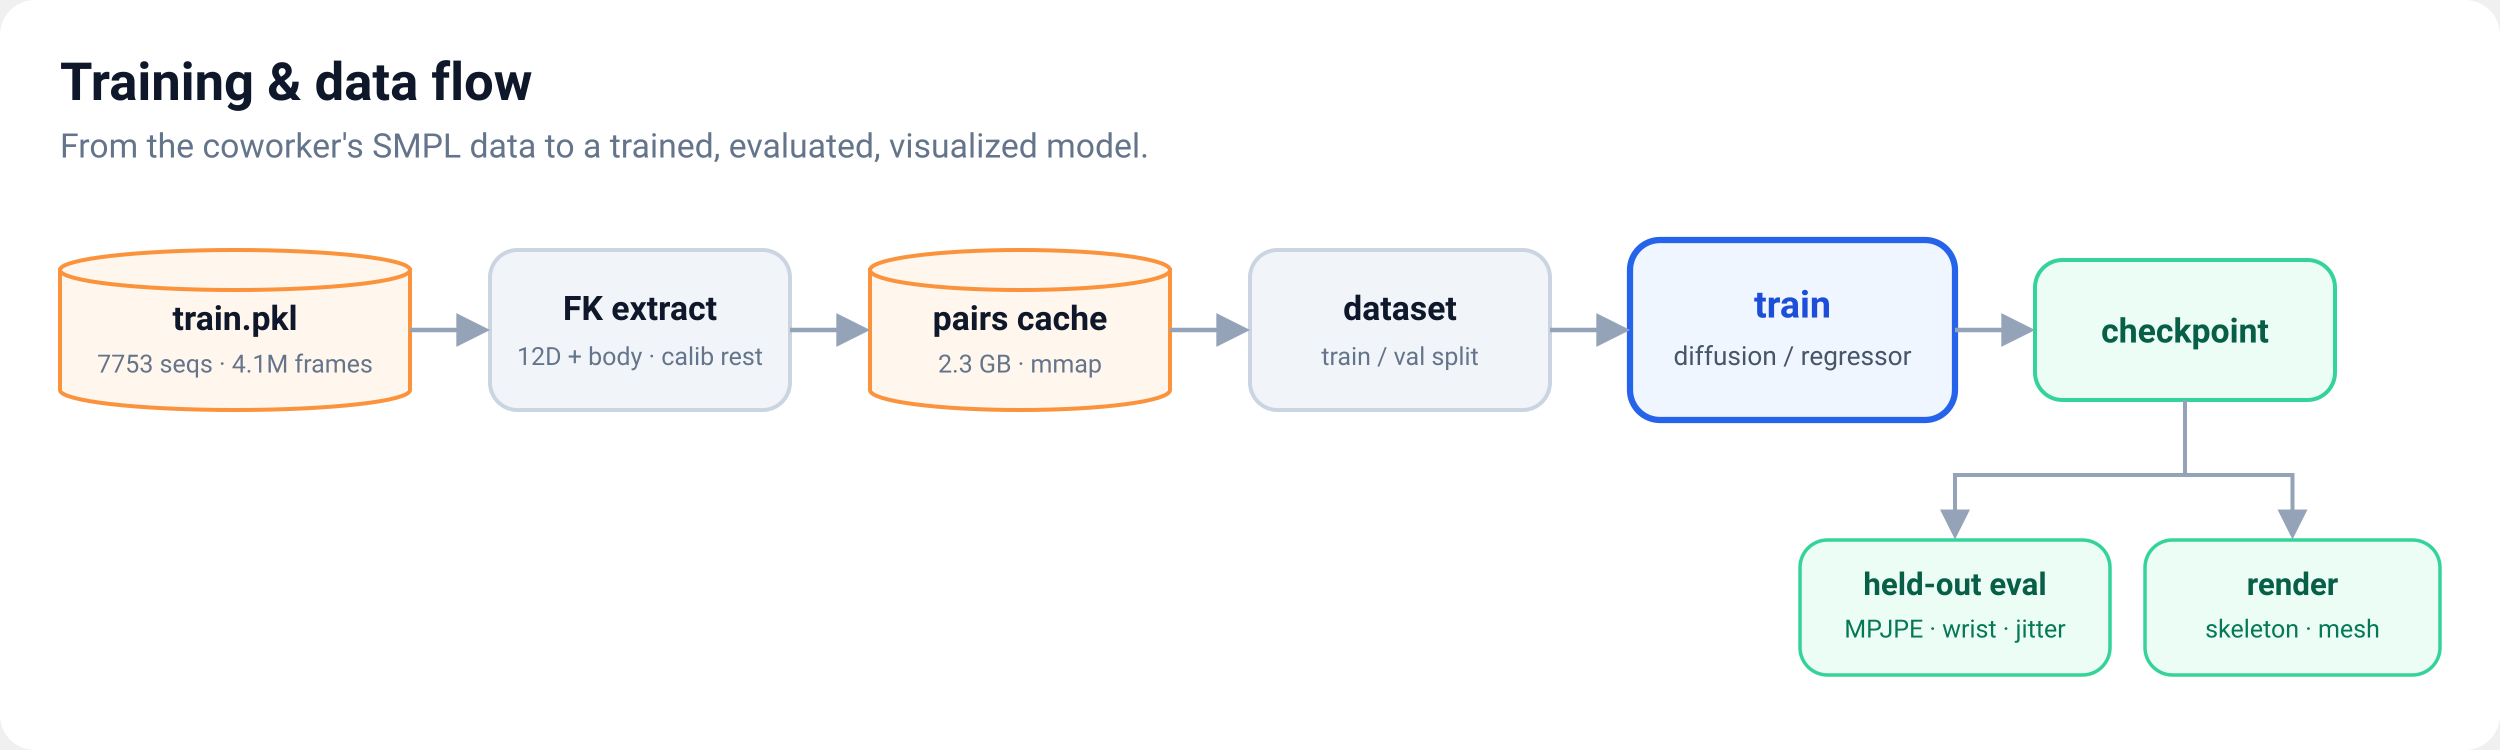
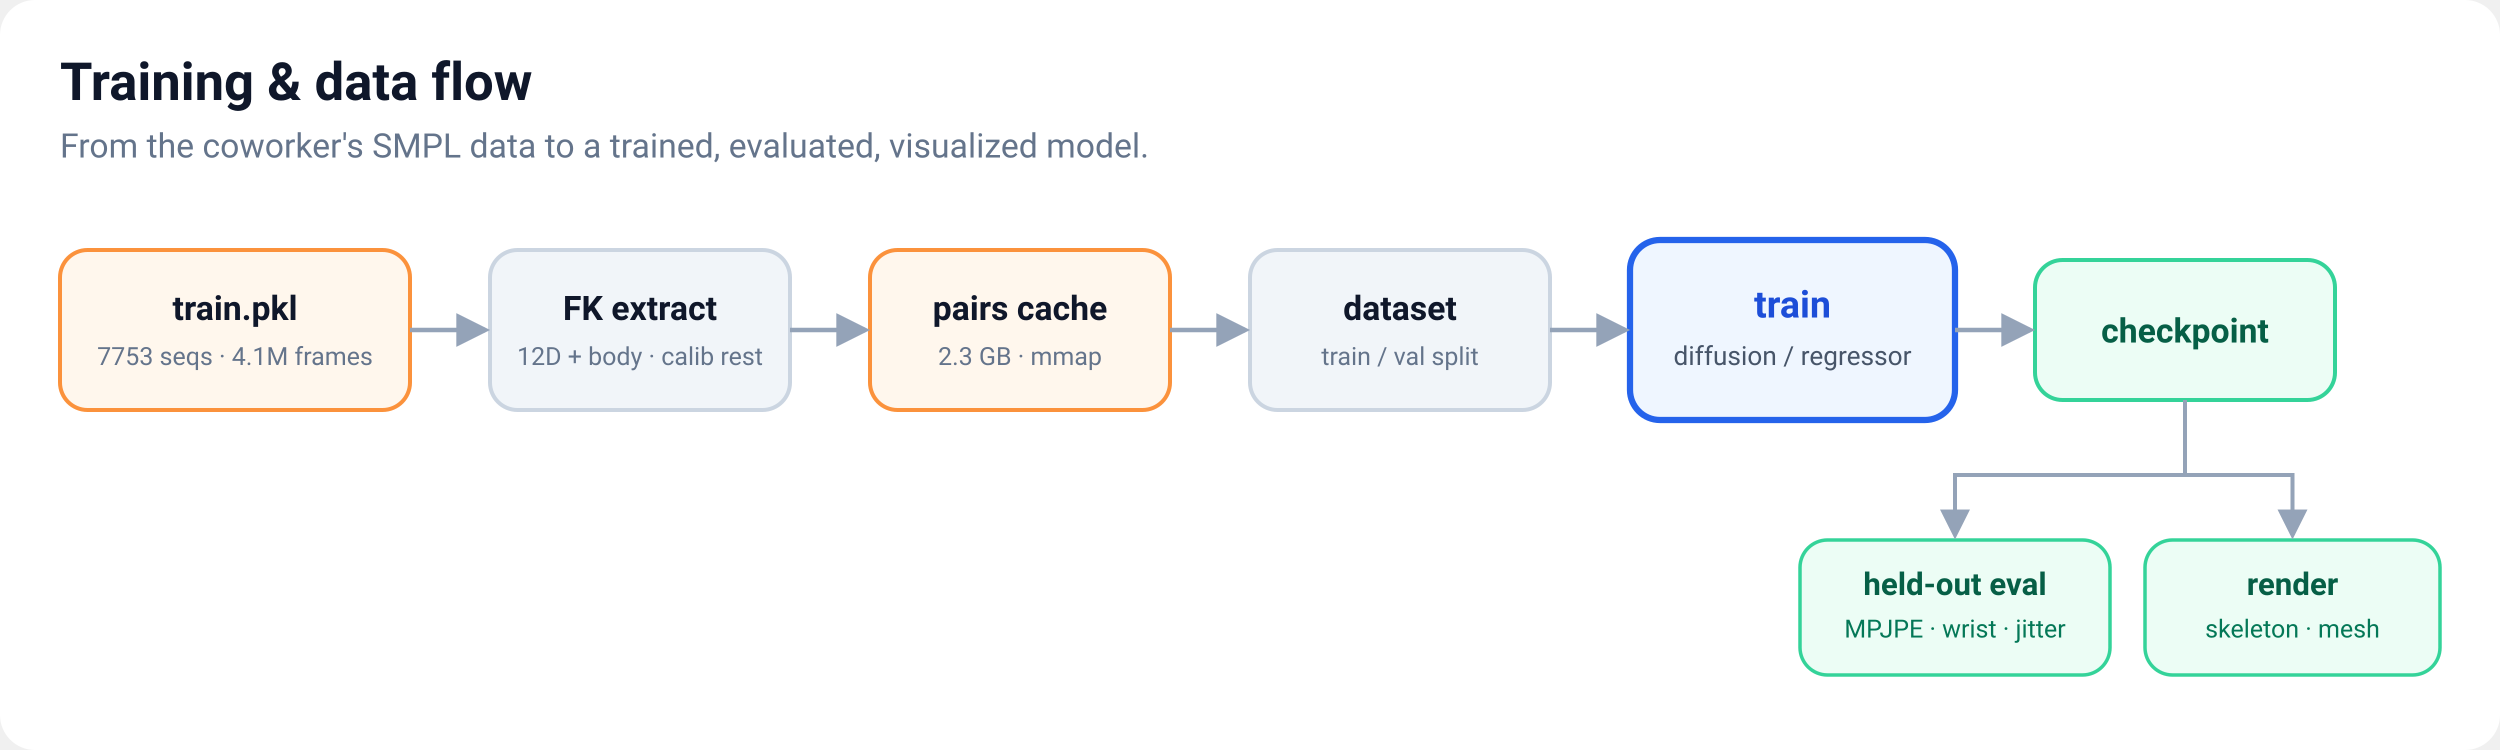
<svg xmlns="http://www.w3.org/2000/svg" viewBox="0 0 1000 300" font-family="system-ui,-apple-system,'Segoe UI',Roboto,sans-serif">
  <rect x="0" y="0" width="1000" height="300" rx="14" fill="#ffffff" />
  <defs>
    <marker id="ah3" viewBox="0 0 10 10" refX="8.5" refY="5" markerWidth="7.5" markerHeight="7.5" orient="auto-start-reverse">
      <path d="M0,0 L10,5 L0,10 z" fill="#94a3b8" />
    </marker>
  </defs>
  <text x="24" y="40" font-size="21" font-weight="700" fill="#0f172a">Training &amp; data flow</text>
  <text x="24" y="63" font-size="13.5" fill="#64748b">From the coworker's SMPL data to a trained, evaluated, visualized model.</text>
-   <path d="M24,108 L24,156 A70,8 0 0 0 164,156 L164,108 Z" fill="#fff7ed" stroke="#fb923c" stroke-width="1.6" />
-   <ellipse cx="94" cy="108" rx="70" ry="8" fill="#fff7ed" stroke="#fb923c" stroke-width="1.6" />
-   <text x="94" y="132" text-anchor="middle" font-size="13.5" font-weight="600" fill="#0f172a">train.pkl</text>
-   <text x="94" y="149" text-anchor="middle" font-size="10" fill="#64748b">7753 seqs · 4.1M frames</text>
+   <rect x="24" y="100" width="140" height="64" rx="11" fill="#fff7ed" stroke="#fb923c" stroke-width="1.6" />
+   <text x="94" y="128" text-anchor="middle" font-size="13.5" font-weight="600" fill="#0f172a">train.pkl</text>
+   <text x="94" y="146" text-anchor="middle" font-size="10" fill="#64748b">7753 seqs · 4.1M frames</text>
  <rect x="196" y="100" width="120" height="64" rx="11" fill="#f1f5f9" stroke="#cbd5e1" stroke-width="1.6" />
  <text x="256" y="128" text-anchor="middle" font-size="13.5" font-weight="600" fill="#0f172a">FK extract</text>
  <text x="256" y="146" text-anchor="middle" font-size="10" fill="#64748b">12D + body · calib rest</text>
-   <path d="M348,108 L348,156 A60,8 0 0 0 468,156 L468,108 Z" fill="#fff7ed" stroke="#fb923c" stroke-width="1.6" />
-   <ellipse cx="408" cy="108" rx="60" ry="8" fill="#fff7ed" stroke="#fb923c" stroke-width="1.6" />
-   <text x="408" y="132" text-anchor="middle" font-size="13.5" font-weight="600" fill="#0f172a">pairs cache</text>
-   <text x="408" y="149" text-anchor="middle" font-size="10" fill="#64748b">2.3 GB · mmap</text>
+   <rect x="348" y="100" width="120" height="64" rx="11" fill="#fff7ed" stroke="#fb923c" stroke-width="1.6" />
+   <text x="408" y="128" text-anchor="middle" font-size="13.5" font-weight="600" fill="#0f172a">pairs cache</text>
+   <text x="408" y="146" text-anchor="middle" font-size="10" fill="#64748b">2.3 GB · mmap</text>
  <rect x="500" y="100" width="120" height="64" rx="11" fill="#f1f5f9" stroke="#cbd5e1" stroke-width="1.6" />
  <text x="560" y="128" text-anchor="middle" font-size="13.5" font-weight="600" fill="#0f172a">dataset</text>
  <text x="560" y="146" text-anchor="middle" font-size="10" fill="#64748b">train / val split</text>
  <rect x="652" y="96" width="130" height="72" rx="12" fill="#eff6ff" stroke="#2563eb" stroke-width="2.5" />
  <text x="717" y="127" text-anchor="middle" font-size="15" font-weight="700" fill="#1d4ed8">train</text>
  <text x="717" y="146" text-anchor="middle" font-size="10.5" fill="#475569">diffusion / regressor</text>
  <rect x="814" y="104" width="120" height="56" rx="11" fill="#ecfdf5" stroke="#34d399" stroke-width="1.6" />
  <text x="874" y="137" text-anchor="middle" font-size="13.5" font-weight="600" fill="#065f46">checkpoint</text>
  <line x1="164" y1="132" x2="194" y2="132" stroke="#94a3b8" stroke-width="1.8" marker-end="url(#ah3)" />
  <line x1="316" y1="132" x2="346" y2="132" stroke="#94a3b8" stroke-width="1.8" marker-end="url(#ah3)" />
  <line x1="468" y1="132" x2="498" y2="132" stroke="#94a3b8" stroke-width="1.8" marker-end="url(#ah3)" />
  <line x1="620" y1="132" x2="650" y2="132" stroke="#94a3b8" stroke-width="1.8" marker-end="url(#ah3)" />
  <line x1="782" y1="132" x2="812" y2="132" stroke="#94a3b8" stroke-width="1.8" marker-end="url(#ah3)" />
  <rect x="720" y="216" width="124" height="54" rx="11" fill="#ecfdf5" stroke="#34d399" stroke-width="1.4" />
  <text x="782" y="238" text-anchor="middle" font-size="12.5" font-weight="600" fill="#065f46">held-out eval</text>
  <text x="782" y="255" text-anchor="middle" font-size="10" fill="#047857">MPJPE · wrist · jitter</text>
  <rect x="858" y="216" width="118" height="54" rx="11" fill="#ecfdf5" stroke="#34d399" stroke-width="1.4" />
  <text x="917" y="238" text-anchor="middle" font-size="12.5" font-weight="600" fill="#065f46">render</text>
  <text x="917" y="255" text-anchor="middle" font-size="10" fill="#047857">skeleton · mesh</text>
  <path d="M874,160 L874,190 L782,190 L782,214" fill="none" stroke="#94a3b8" stroke-width="1.6" marker-end="url(#ah3)" />
  <path d="M874,160 L874,190 L917,190 L917,214" fill="none" stroke="#94a3b8" stroke-width="1.6" marker-end="url(#ah3)" />
</svg>
